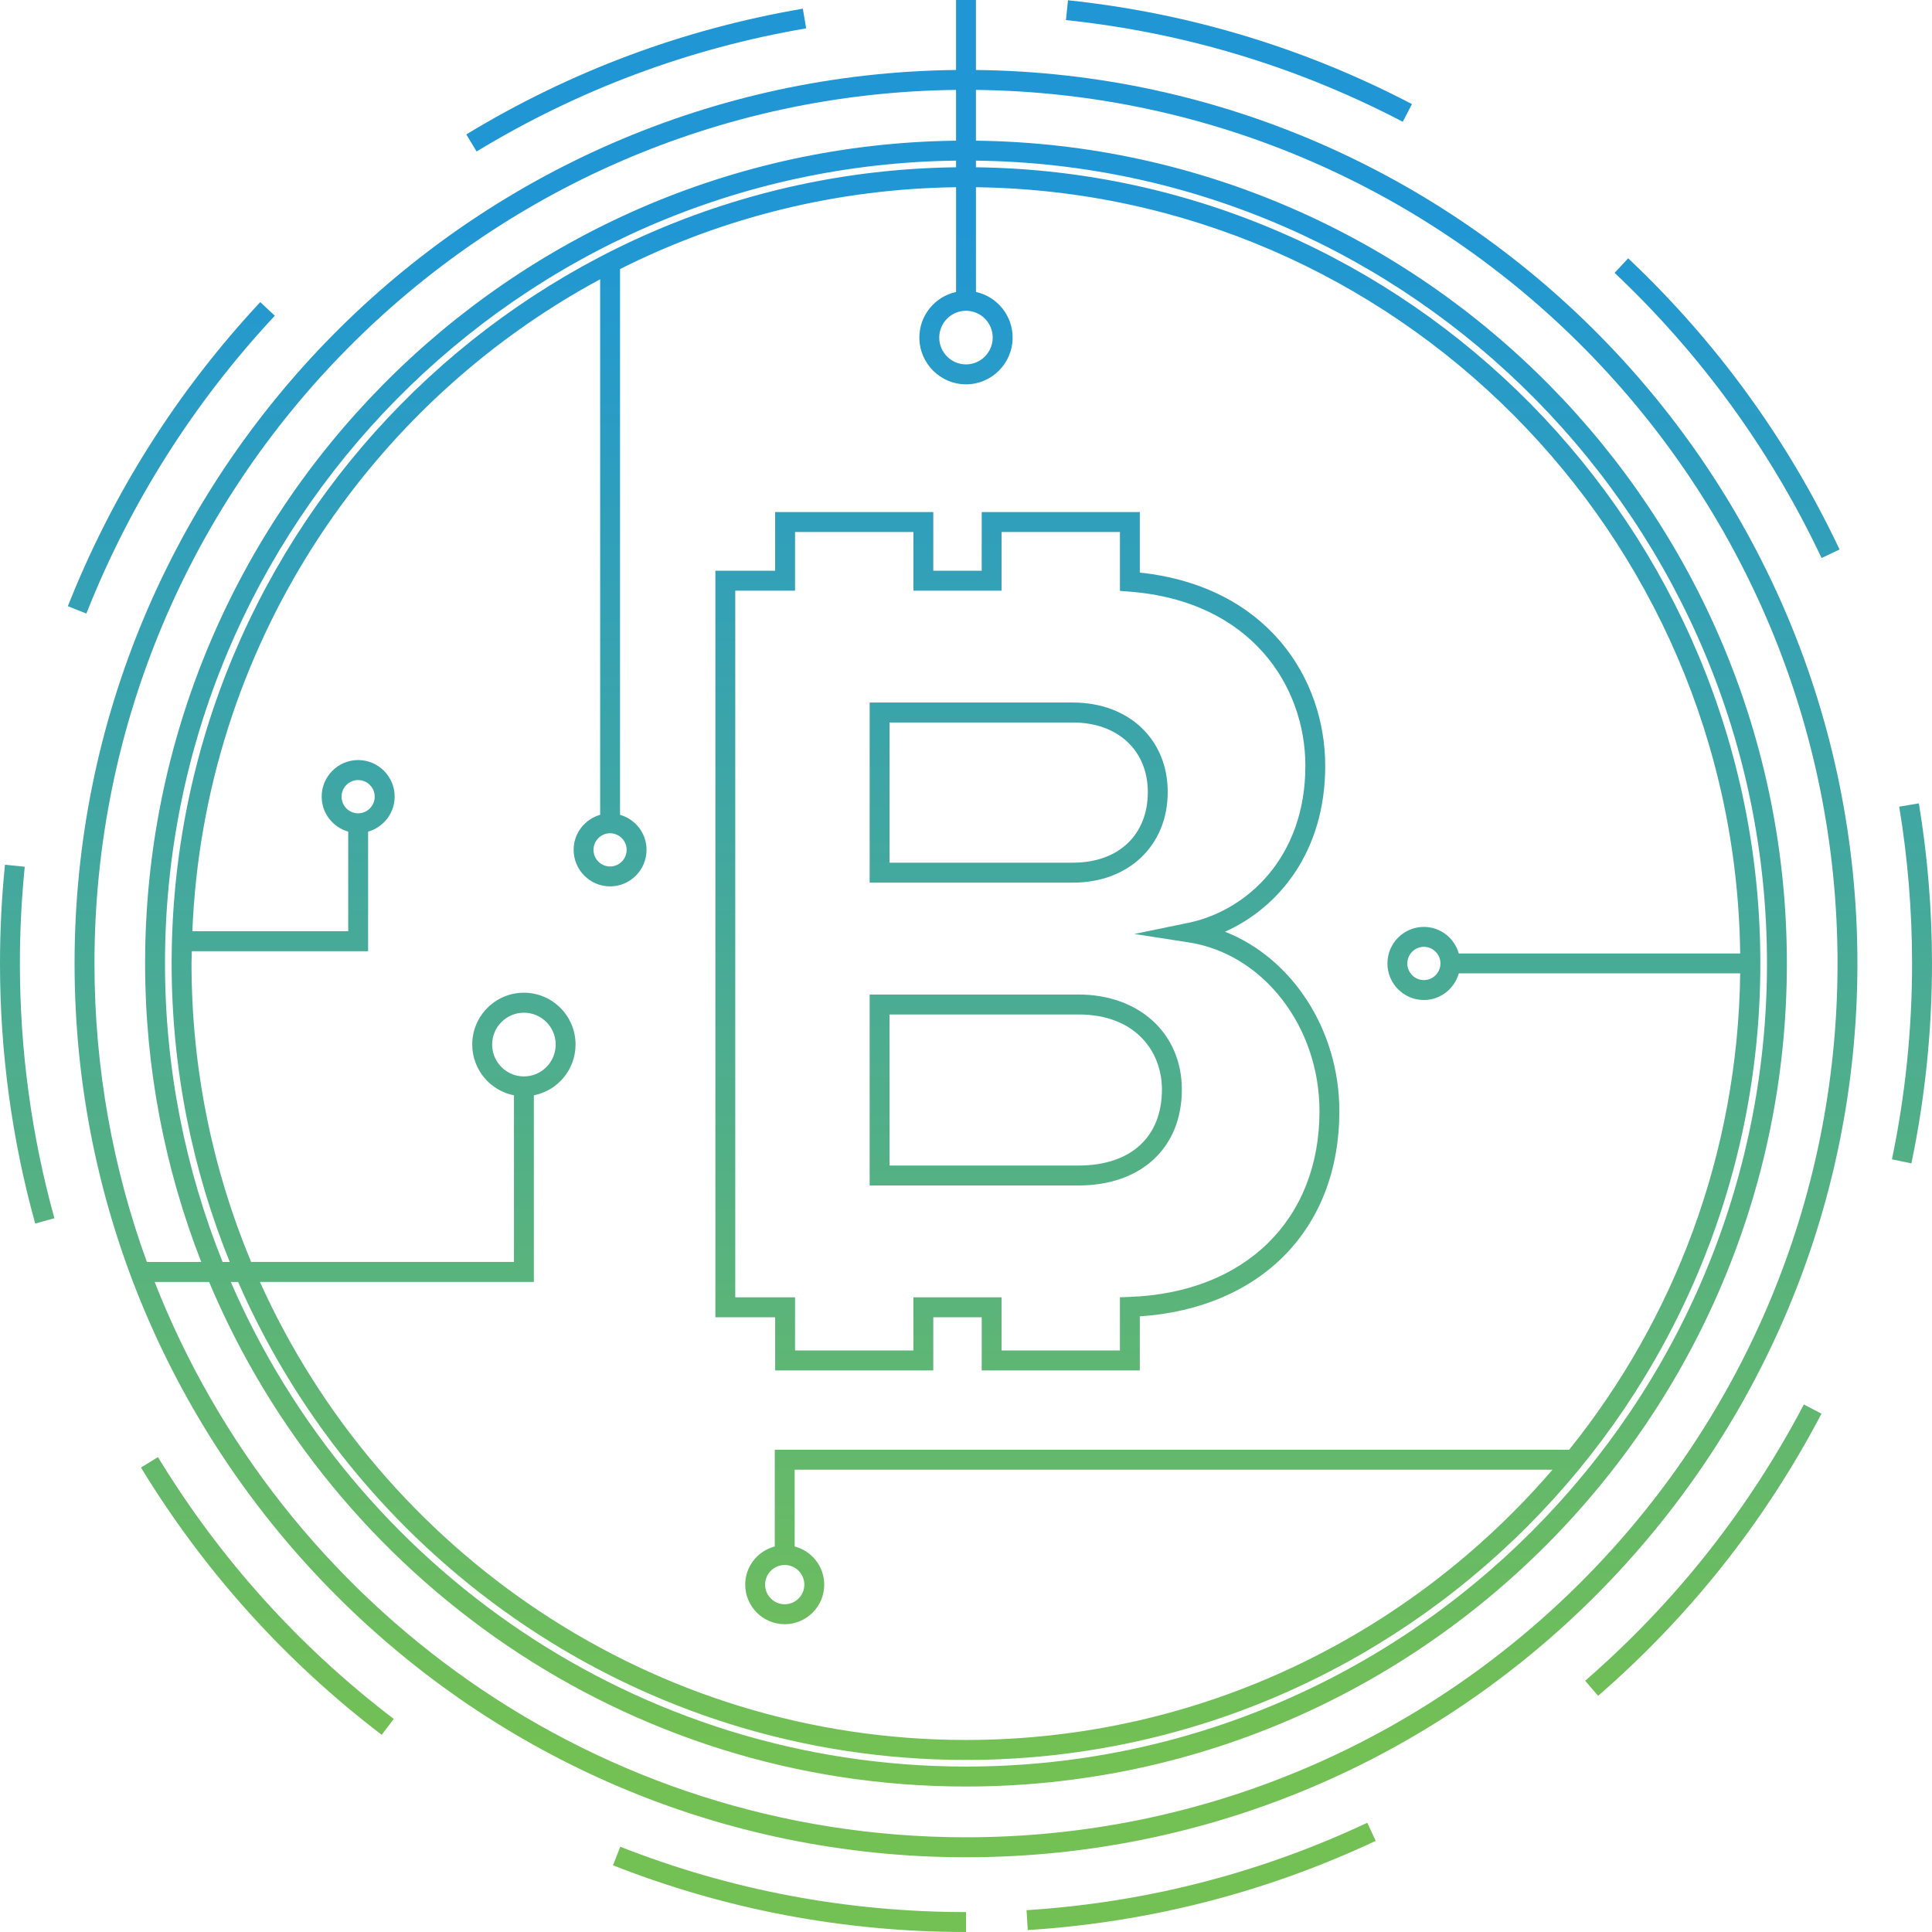
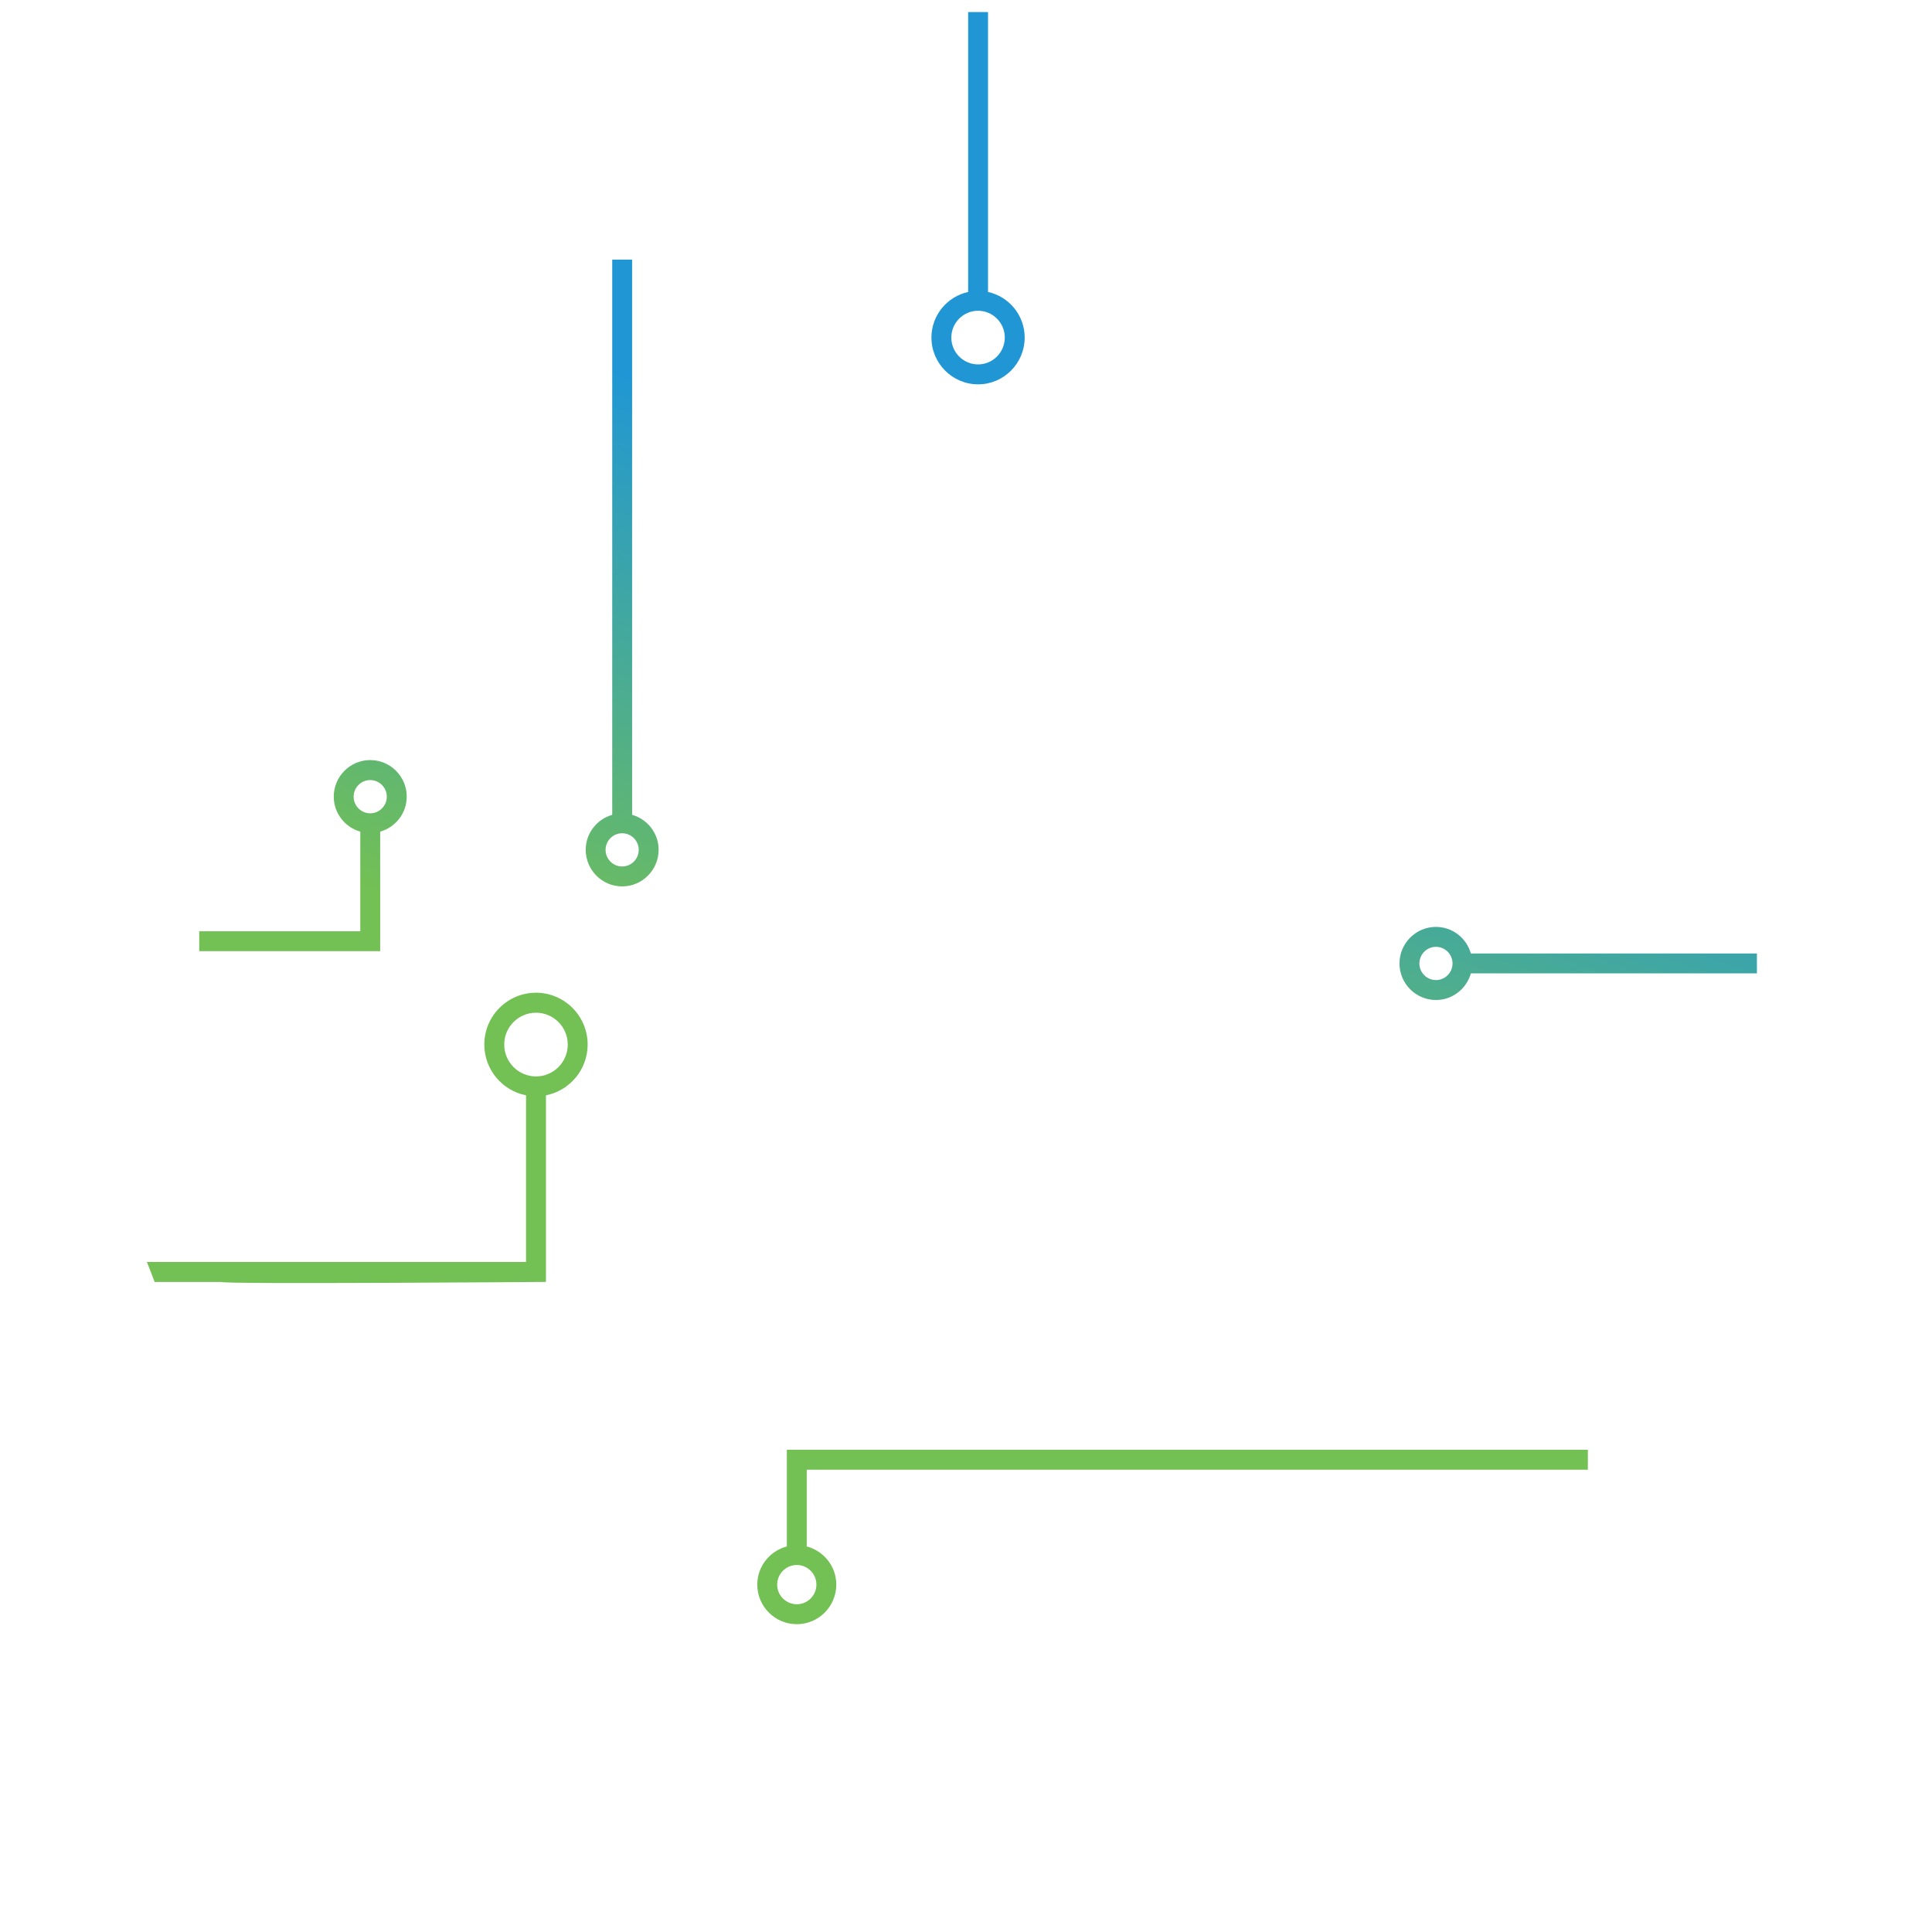
- <svg xmlns="http://www.w3.org/2000/svg" version="1.1" id="Layer_1" x="0px" y="0px" width="86px" height="86px" viewBox="0 0 86 86" enable-background="new 0 0 86 86" xml:space="preserve">
-   <g>
-     <linearGradient id="SVGID_1_" gradientUnits="userSpaceOnUse" x1="42.999" y1="77.75" x2="42.999" y2="10.249">
-       <stop offset="0" style="stop-color:#73C054" />
-       <stop offset="1" style="stop-color:#2097D4" />
-     </linearGradient>
-     <path fill="url(#SVGID_1_)" d="M43.442,3.115V0h-0.885v3.115C20.88,3.354,3.319,21.099,3.319,42.887   c0,21.938,17.8,39.786,39.681,39.786c21.88,0,39.68-17.848,39.68-39.786C82.68,21.099,65.118,3.354,43.442,3.115z M64.936,42.443   c-0.194-0.68-0.812-1.183-1.554-1.183c-0.896,0-1.623,0.73-1.623,1.627c0,0.897,0.728,1.627,1.623,1.627   c0.741,0,1.36-0.502,1.554-1.185h12.526c-0.101,8.019-2.936,15.384-7.614,21.205H34.488v4.304   c-0.755,0.199-1.316,0.882-1.316,1.699c0,0.972,0.789,1.762,1.759,1.762s1.758-0.79,1.758-1.762c0-0.817-0.561-1.5-1.316-1.699   v-3.416h33.733c-6.328,7.358-15.68,12.03-26.106,12.03c-13.972,0-26.021-8.383-31.43-20.389h12.194v-8.307   c1.057-0.207,1.856-1.142,1.856-2.261c0-1.271-1.031-2.306-2.299-2.306c-1.268,0-2.3,1.034-2.3,2.306   c0,1.119,0.8,2.054,1.857,2.261v7.418H11.178c-1.707-4.093-2.653-8.582-2.653-13.289c0-0.183,0.01-0.363,0.014-0.544h7.847v-5.322   c0.679-0.195,1.181-0.815,1.181-1.559c0-0.897-0.729-1.627-1.625-1.627c-0.895,0-1.623,0.73-1.623,1.627   c0,0.743,0.501,1.364,1.181,1.559v4.434H8.562c0.513-12.552,7.729-23.398,18.153-29.023v23.84c-0.679,0.195-1.18,0.815-1.18,1.558   c0,0.898,0.727,1.628,1.622,1.628s1.623-0.73,1.623-1.628c0-0.743-0.501-1.363-1.18-1.558V11.977   c4.514-2.27,9.589-3.574,14.958-3.643v4.662c-0.932,0.204-1.634,1.035-1.634,2.03c0,1.147,0.932,2.082,2.077,2.082   c1.144,0,2.074-0.934,2.074-2.082c0-0.995-0.701-1.826-1.632-2.03V8.334C62.1,8.571,77.226,23.737,77.462,42.443H64.936z    M64.12,42.887c0,0.407-0.332,0.74-0.738,0.74c-0.407,0-0.737-0.333-0.737-0.74c0-0.408,0.33-0.74,0.737-0.74   C63.788,42.147,64.12,42.479,64.12,42.887z M34.931,69.663c0.481,0,0.873,0.393,0.873,0.875c0,0.481-0.392,0.873-0.873,0.873   c-0.481,0-0.874-0.392-0.874-0.873C34.058,70.056,34.45,69.663,34.931,69.663z M23.322,47.915c-0.78,0-1.415-0.636-1.415-1.418   c0-0.783,0.634-1.418,1.415-1.418c0.779,0,1.414,0.635,1.414,1.418C24.736,47.279,24.102,47.915,23.322,47.915z M15.941,36.203   c-0.406,0-0.737-0.332-0.737-0.74c0-0.408,0.331-0.74,0.737-0.74c0.408,0,0.739,0.332,0.739,0.74   C16.68,35.871,16.349,36.203,15.941,36.203z M27.156,37.091c0.407,0,0.738,0.331,0.738,0.739s-0.331,0.74-0.738,0.74   c-0.406,0-0.737-0.332-0.737-0.74S26.75,37.091,27.156,37.091z M43,13.833c0.655,0,1.189,0.535,1.189,1.193   S43.655,16.221,43,16.221c-0.657,0-1.191-0.537-1.191-1.194S42.343,13.833,43,13.833z M42.557,7.446   C23.263,7.686,7.64,23.487,7.64,42.887c0,4.698,0.923,9.182,2.587,13.289H9.909c-1.649-4.111-2.565-8.594-2.565-13.289   C7.344,23.324,23.1,7.39,42.557,7.15V7.446z M10.599,57.064C16.065,69.574,28.528,78.341,43,78.341   c19.498,0,35.359-15.905,35.359-35.454c0-19.4-15.623-35.201-34.917-35.441V7.15c19.457,0.24,35.213,16.174,35.213,35.737   c0,19.711-15.996,35.749-35.655,35.749c-14.639,0-27.24-8.893-32.726-21.571H10.599z M42.557,4.002v2.26   C22.612,6.502,6.459,22.834,6.459,42.887c0,4.687,0.892,9.167,2.499,13.289h-2.42c-1.509-4.148-2.333-8.624-2.333-13.289   C4.204,21.588,21.369,4.242,42.557,4.002z M43,81.784c-16.404,0-30.452-10.266-36.116-24.72h2.424   C14.845,70.245,27.861,79.524,43,79.524c20.147,0,36.54-16.436,36.54-36.637c0-20.053-16.153-36.385-36.098-36.625v-2.26   c21.188,0.24,38.353,17.586,38.353,38.885C81.795,64.336,64.391,81.784,43,81.784z" />
-     <linearGradient id="SVGID_2_" gradientUnits="userSpaceOnUse" x1="7.626" y1="77.75" x2="7.626" y2="10.249">
-       <stop offset="0" style="stop-color:#73C054" />
-       <stop offset="1" style="stop-color:#2097D4" />
-     </linearGradient>
-     <path fill="url(#SVGID_2_)" d="M12.232,14.054l-0.647-0.606C7.89,17.411,5.008,21.965,3.02,26.984l0.824,0.328   C5.79,22.396,8.612,17.936,12.232,14.054z" />
-     <linearGradient id="SVGID_3_" gradientUnits="userSpaceOnUse" x1="1.21" y1="77.75" x2="1.21" y2="10.249">
-       <stop offset="0" style="stop-color:#73C054" />
-       <stop offset="1" style="stop-color:#2097D4" />
-     </linearGradient>
-     <path fill="url(#SVGID_3_)" d="M1.102,38.582l-0.881-0.089C0.074,39.941,0,41.42,0,42.888c0,3.93,0.527,7.825,1.567,11.577   l0.854-0.238c-1.019-3.674-1.536-7.49-1.536-11.338C0.885,41.45,0.958,40.001,1.102,38.582z" />
-     <linearGradient id="SVGID_4_" gradientUnits="userSpaceOnUse" x1="28.32" y1="77.75" x2="28.32" y2="10.249">
-       <stop offset="0" style="stop-color:#73C054" />
-       <stop offset="1" style="stop-color:#2097D4" />
-     </linearGradient>
-     <path fill="url(#SVGID_4_)" d="M35.885,1.262l-0.148-0.875c-5.317,0.906-10.358,2.789-14.98,5.597l0.458,0.759   C25.742,3.994,30.678,2.15,35.885,1.262z" />
-     <linearGradient id="SVGID_5_" gradientUnits="userSpaceOnUse" x1="76.878" y1="77.75" x2="76.878" y2="10.249">
-       <stop offset="0" style="stop-color:#73C054" />
-       <stop offset="1" style="stop-color:#2097D4" />
-     </linearGradient>
-     <path fill="url(#SVGID_5_)" d="M81.084,24.839l0.802-0.379c-2.308-4.883-5.473-9.244-9.41-12.961l-0.605,0.646   C75.725,15.786,78.825,20.057,81.084,24.839z" />
-     <linearGradient id="SVGID_6_" gradientUnits="userSpaceOnUse" x1="55.15" y1="77.75" x2="55.15" y2="10.249">
-       <stop offset="0" style="stop-color:#73C054" />
-       <stop offset="1" style="stop-color:#2097D4" />
-     </linearGradient>
-     <path fill="url(#SVGID_6_)" d="M62.851,4.634c-4.784-2.501-9.936-4.056-15.31-4.622l-0.092,0.882   c5.263,0.554,10.307,2.077,14.993,4.527L62.851,4.634z" />
-     <linearGradient id="SVGID_7_" gradientUnits="userSpaceOnUse" x1="11.901" y1="77.75" x2="11.901" y2="10.249">
-       <stop offset="0" style="stop-color:#73C054" />
-       <stop offset="1" style="stop-color:#2097D4" />
-     </linearGradient>
-     <path fill="url(#SVGID_7_)" d="M7.031,64.861l-0.756,0.464c2.812,4.616,6.417,8.619,10.716,11.898l0.536-0.708   C13.315,73.306,9.785,69.384,7.031,64.861z" />
-     <linearGradient id="SVGID_8_" gradientUnits="userSpaceOnUse" x1="75.82" y1="77.75" x2="75.82" y2="10.249">
-       <stop offset="0" style="stop-color:#73C054" />
-       <stop offset="1" style="stop-color:#2097D4" />
-     </linearGradient>
-     <path fill="url(#SVGID_8_)" d="M70.561,74.816l0.578,0.67c4.086-3.548,7.432-7.771,9.941-12.557l-0.784-0.412   C77.839,67.201,74.562,71.341,70.561,74.816z" />
-     <linearGradient id="SVGID_9_" gradientUnits="userSpaceOnUse" x1="85.109" y1="77.75" x2="85.109" y2="10.249">
-       <stop offset="0" style="stop-color:#73C054" />
-       <stop offset="1" style="stop-color:#2097D4" />
-     </linearGradient>
-     <path fill="url(#SVGID_9_)" d="M85.415,35.761l-0.875,0.146c0.38,2.29,0.573,4.638,0.573,6.982c0,2.934-0.301,5.865-0.896,8.715   l0.866,0.183C85.69,48.876,86,45.883,86,42.888C85.999,40.496,85.802,38.099,85.415,35.761z" />
-     <linearGradient id="SVGID_10_" gradientUnits="userSpaceOnUse" x1="35.143" y1="77.75" x2="35.143" y2="10.249">
-       <stop offset="0" style="stop-color:#73C054" />
-       <stop offset="1" style="stop-color:#2097D4" />
-     </linearGradient>
-     <path fill="url(#SVGID_10_)" d="M27.287,83.031C32.291,85.001,37.577,86,43,86v-0.887c-5.311,0-10.489-0.979-15.39-2.909   L27.287,83.031z" />
-     <linearGradient id="SVGID_11_" gradientUnits="userSpaceOnUse" x1="53.466" y1="77.75" x2="53.466" y2="10.249">
-       <stop offset="0" style="stop-color:#73C054" />
-       <stop offset="1" style="stop-color:#2097D4" />
-     </linearGradient>
-     <path fill="url(#SVGID_11_)" d="M45.695,85.029l0.055,0.885c5.399-0.343,10.61-1.679,15.487-3.971l-0.375-0.806   C56.086,83.385,50.981,84.693,45.695,85.029z" />
-     <linearGradient id="SVGID_12_" gradientUnits="userSpaceOnUse" x1="45.731" y1="77.75" x2="45.731" y2="10.249">
-       <stop offset="0" style="stop-color:#73C054" />
-       <stop offset="1" style="stop-color:#2097D4" />
-     </linearGradient>
-     <path fill="url(#SVGID_12_)" d="M54.53,41.474c2.394-1.073,4.46-3.561,4.46-7.381c0-3.883-2.556-7.995-8.253-8.606v-2.693h-7.038   v2.612h-2.155v-2.612h-7.039v2.612h-2.661v33.231h2.661v2.366h7.039v-2.366h2.155v2.366h7.038v-2.407   c5.412-0.365,8.882-3.91,8.882-9.131C59.619,45.836,57.515,42.65,54.53,41.474z M50.28,57.73l-0.429,0.016v2.369h-5.267v-2.366   h-3.926v2.366H35.39v-2.366h-2.661V26.293h2.661v-2.612h5.269v2.612h3.926v-2.612h5.267v2.622l0.41,0.031   c5.419,0.413,7.845,4.194,7.845,7.759c0,4.081-2.617,6.449-5.209,6.985l-2.404,0.496l2.426,0.376   c3.314,0.516,5.815,3.746,5.815,7.515C58.734,54.302,55.415,57.546,50.28,57.73z" />
-     <linearGradient id="SVGID_13_" gradientUnits="userSpaceOnUse" x1="45.345" y1="77.75" x2="45.345" y2="10.249">
-       <stop offset="0" style="stop-color:#73C054" />
-       <stop offset="1" style="stop-color:#2097D4" />
-     </linearGradient>
-     <path fill="url(#SVGID_13_)" d="M51.979,35.257c0-2.346-1.733-3.984-4.216-3.984h-9.052v8.016h9.052   C50.245,39.289,51.979,37.63,51.979,35.257z M39.597,32.161h8.166c1.992,0,3.331,1.245,3.331,3.096c0,1.91-1.308,3.144-3.331,3.144   h-8.166V32.161z" />
-     <linearGradient id="SVGID_14_" gradientUnits="userSpaceOnUse" x1="45.659" y1="77.75" x2="45.659" y2="10.249">
-       <stop offset="0" style="stop-color:#73C054" />
-       <stop offset="1" style="stop-color:#2097D4" />
-     </linearGradient>
-     <path fill="url(#SVGID_14_)" d="M48.005,44.27h-9.294v8.5h9.294c2.796,0,4.603-1.678,4.603-4.273   C52.607,46.008,50.715,44.27,48.005,44.27z M48.005,51.882h-8.408v-6.725h8.408c2.567,0,3.717,1.677,3.717,3.339   C51.722,50.617,50.333,51.882,48.005,51.882z" />
-   </g>
+ <svg xmlns="http://www.w3.org/2000/svg" version="1.1" id="Layer_1" x="0px" y="0px" width="160px" height="160px" viewBox="0 0 160 160" enable-background="new 0 0 160 160" xml:space="preserve">
+   <linearGradient id="SVGID_1_" gradientUnits="userSpaceOnUse" x1="330.403" y1="-287.647" x2="345.653" y2="-242.897" gradientTransform="matrix(1 0 0 -1 -288.5 -210)">
+     <stop offset="0" style="stop-color:#73C054" />
+     <stop offset="1" style="stop-color:#2097D4" />
+   </linearGradient>
+   <path fill="url(#SVGID_1_)" d="M52.349,67.479V21.5c-0.549,0-1.098,0-1.647,0v45.979c-1.263,0.363-2.195,1.516-2.195,2.899  c0,1.67,1.353,3.029,3.018,3.029s3.019-1.358,3.019-3.029C54.544,68.995,53.612,67.842,52.349,67.479z M51.523,71.758  c-0.756,0-1.372-0.618-1.372-1.376c0-0.759,0.616-1.375,1.372-1.375s1.373,0.616,1.373,1.375  C52.896,71.14,52.28,71.758,51.523,71.758z" />
+   <linearGradient id="SVGID_2_" gradientUnits="userSpaceOnUse" x1="410.662" y1="-315.001" x2="425.913" y2="-270.247" gradientTransform="matrix(1 0 0 -1 -288.5 -210)">
+     <stop offset="0" style="stop-color:#73C054" />
+     <stop offset="1" style="stop-color:#2097D4" />
+   </linearGradient>
+   <path fill="url(#SVGID_2_)" d="M121.811,78.963c-0.359-1.265-1.51-2.201-2.891-2.201c-1.666,0-3.02,1.359-3.02,3.028  s1.354,3.026,3.02,3.026c1.379,0,2.53-0.936,2.891-2.205H145.5c0-0.549,0-1.098,0-1.648H121.811z M118.92,81.166  c-0.758,0-1.372-0.619-1.372-1.376c0-0.759,0.614-1.377,1.372-1.377c0.756,0,1.373,0.618,1.373,1.377  C120.293,80.547,119.676,81.166,118.92,81.166z" />
+   <linearGradient id="SVGID_3_" gradientUnits="userSpaceOnUse" x1="394.164" y1="-309.375" x2="409.414" y2="-264.625" gradientTransform="matrix(1 0 0 -1 -288.5 -210)">
+     <stop offset="0" style="stop-color:#73C054" />
+     <stop offset="1" style="stop-color:#2097D4" />
+   </linearGradient>
+   <path fill="url(#SVGID_3_)" d="M65.163,128.07c-1.404,0.371-2.448,1.643-2.448,3.16c0,1.81,1.468,3.278,3.273,3.278  c1.804,0,3.27-1.47,3.27-3.278c0-1.519-1.043-2.789-2.448-3.16v-6.355h64.69c0-0.551,0-1.101,0-1.65H65.163V128.07z M67.612,131.232  c0,0.896-0.729,1.625-1.624,1.625s-1.626-0.729-1.626-1.625c0.001-0.896,0.731-1.627,1.626-1.627S67.612,130.338,67.612,131.232z" />
+   <linearGradient id="SVGID_4_" gradientUnits="userSpaceOnUse" x1="347.603" y1="-293.511" x2="362.853" y2="-248.759" gradientTransform="matrix(1 0 0 -1 -288.5 -210)">
+     <stop offset="0" style="stop-color:#73C054" />
+     <stop offset="1" style="stop-color:#2097D4" />
+   </linearGradient>
+   <path fill="url(#SVGID_4_)" d="M81.002,31.829c2.127,0,3.857-1.738,3.857-3.874c0-1.851-1.303-3.396-3.035-3.776V1  c-0.549,0-1.098,0-1.646,0v23.179c-1.734,0.38-3.041,1.926-3.041,3.776C77.137,30.089,78.872,31.829,81.002,31.829z M81,25.736  c1.217,0,2.213,0.996,2.213,2.219c0,1.225-0.996,2.224-2.213,2.224c-1.223,0-2.216-0.999-2.216-2.222  C78.784,26.735,79.777,25.736,81,25.736z" />
+   <linearGradient id="SVGID_5_" gradientUnits="userSpaceOnUse" x1="314.447" y1="-282.209" x2="329.696" y2="-237.463" gradientTransform="matrix(1 0 0 -1 -288.5 -210)">
+     <stop offset="0" style="stop-color:#73C054" />
+     <stop offset="1" style="stop-color:#2097D4" />
+   </linearGradient>
+   <path fill="url(#SVGID_5_)" d="M31.485,68.873c1.264-0.362,2.198-1.516,2.198-2.9c0-1.669-1.356-3.027-3.023-3.027  c-1.665,0-3.02,1.358-3.02,3.027c0,1.382,0.932,2.538,2.198,2.9v8.25H16.5c0,0.55,0,1.102,0,1.65h14.985V68.873z M29.287,65.978  c0-0.759,0.616-1.376,1.371-1.376c0.759,0,1.375,0.618,1.375,1.376c0,0.759-0.616,1.377-1.375,1.377  C29.903,67.354,29.287,66.737,29.287,65.978z" />
+   <linearGradient id="SVGID_6_" gradientUnits="userSpaceOnUse" x1="327.019" y1="-286.493" x2="342.269" y2="-241.743" gradientTransform="matrix(1 0 0 -1 -288.5 -210)">
+     <stop offset="0" style="stop-color:#73C054" />
+     <stop offset="1" style="stop-color:#2097D4" />
+   </linearGradient>
+   <path fill="url(#SVGID_6_)" d="M44.388,82.213c-2.359,0-4.279,1.922-4.279,4.29c0,2.08,1.488,3.82,3.455,4.206v13.801l-31.397,0.004  c0.083,0.203,0.66,1.701,0.641,1.652h5.51c0.085,0.203,26.895-0.003,26.895-0.003V90.709c1.966-0.386,3.453-2.124,3.453-4.206  C48.666,84.139,46.747,82.213,44.388,82.213z M44.389,89.145c-1.451,0-2.631-1.183-2.631-2.639c0-1.457,1.179-2.638,2.631-2.638  c1.45,0,2.631,1.181,2.631,2.638C47.02,87.962,45.841,89.145,44.389,89.145z" />
+   <linearGradient id="SVGID_7_" gradientUnits="userSpaceOnUse" x1="312.519" y1="-279.703" x2="328.532" y2="-232.716" gradientTransform="matrix(1 0 0 -1 -288.5 -210)">
+     <stop offset="0" style="stop-color:#73C054" />
+     <stop offset="1" style="stop-color:#2097D4" />
+   </linearGradient>
+   <path fill="url(#SVGID_7_)" d="M12.164,104.514h0.002C12.154,104.482,12.152,104.48,12.164,104.514z" />
</svg>
